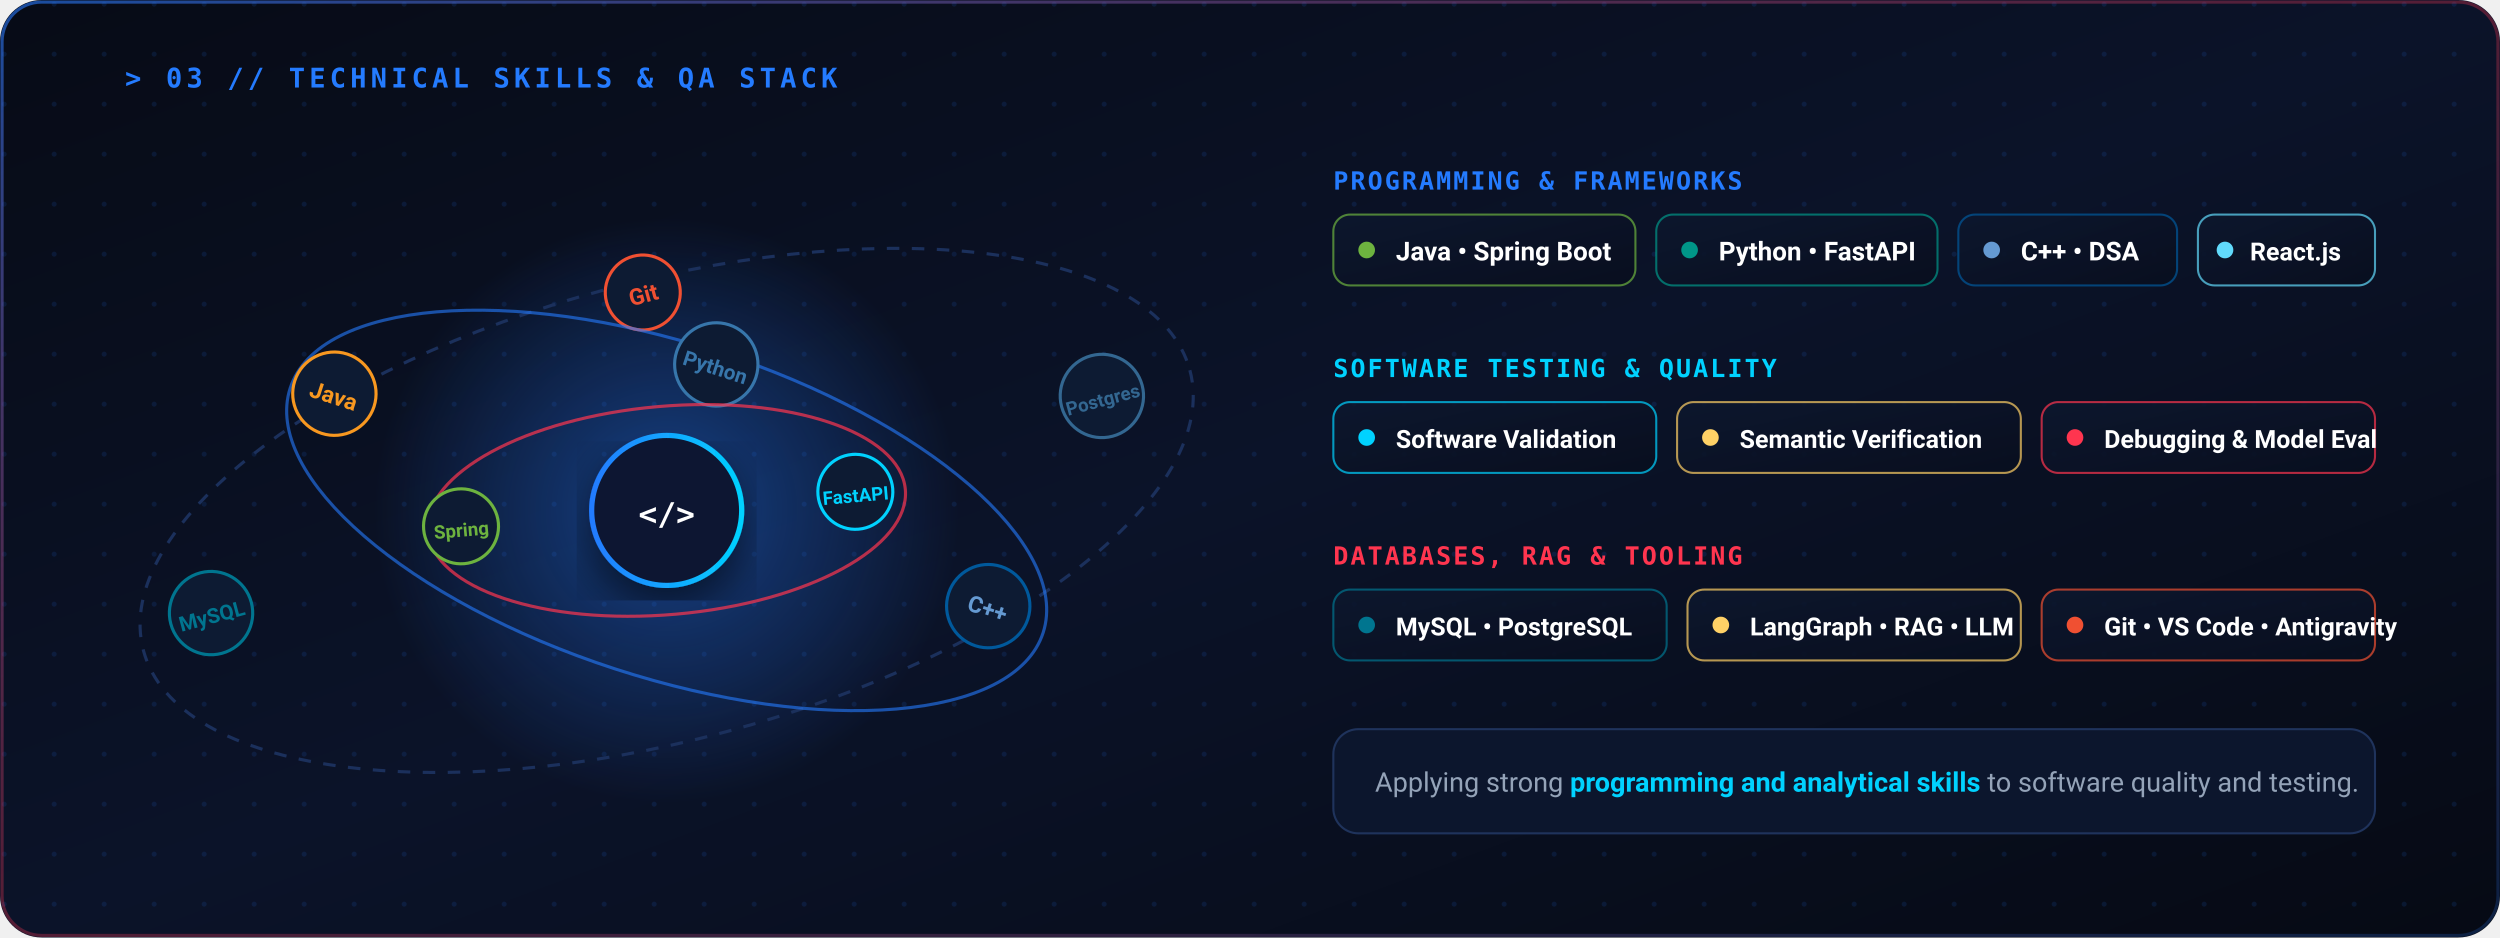
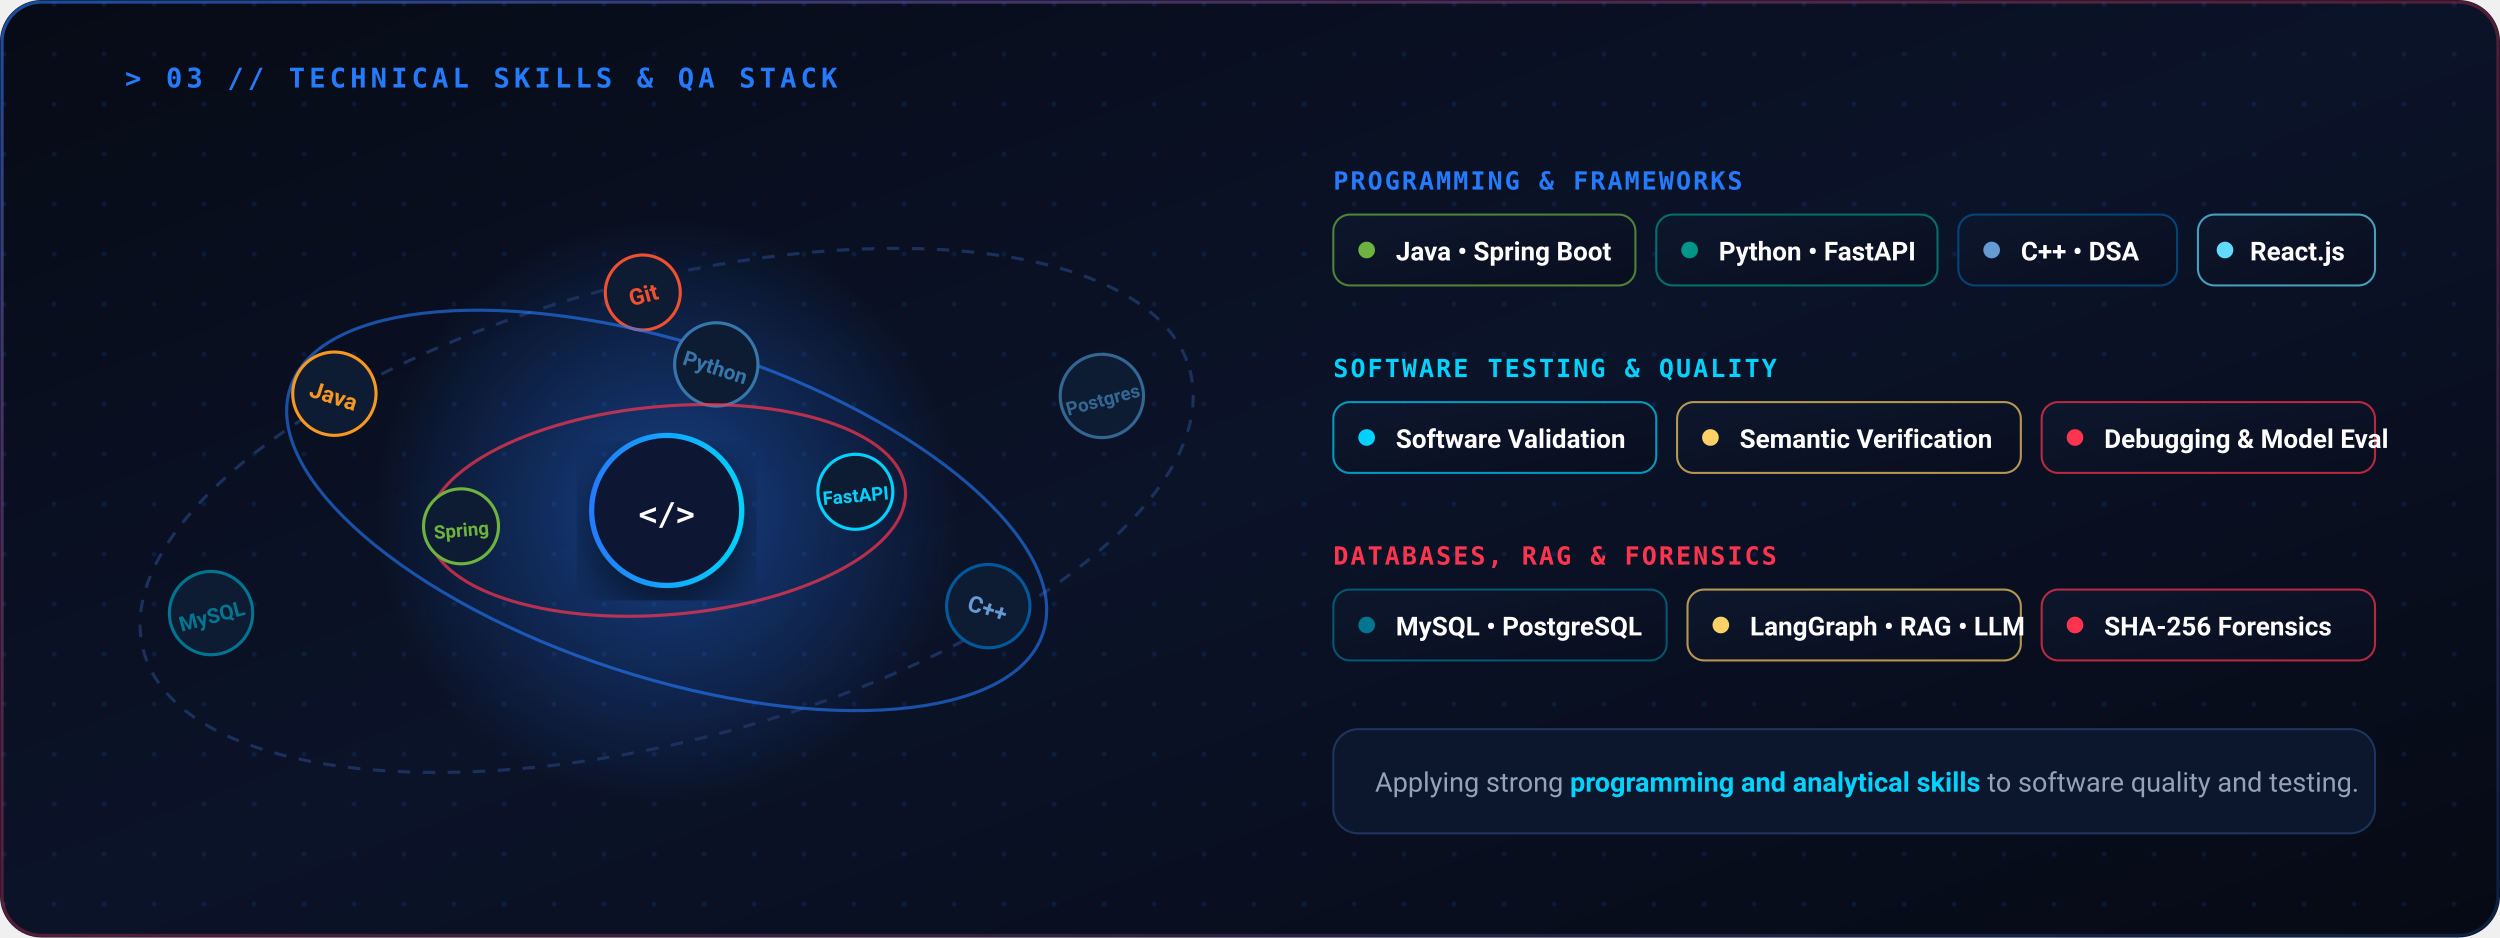
<svg xmlns="http://www.w3.org/2000/svg" viewBox="0 0 1200 450" width="1200" height="450">
  <defs>
    <defs>
      <linearGradient id="st_bg" x1="0%" y1="0%" x2="100%" y2="100%">
        <stop offset="0%" stop-color="#070b16" />
        <stop offset="50%" stop-color="#0b1329" />
        <stop offset="100%" stop-color="#060a14" />
      </linearGradient>
      <linearGradient id="st_cardBg" x1="0%" y1="0%" x2="100%" y2="100%">
        <stop offset="0%" stop-color="#0d172e" stop-opacity="0.88" />
        <stop offset="100%" stop-color="#080e1e" stop-opacity="0.96" />
      </linearGradient>
      <linearGradient id="st_blueGrad" x1="0%" y1="0%" x2="100%" y2="0%">
        <stop offset="0%" stop-color="#247bff" />
        <stop offset="100%" stop-color="#00d2ff" />
      </linearGradient>
      <linearGradient id="st_crimsonGrad" x1="0%" y1="0%" x2="100%" y2="0%">
        <stop offset="0%" stop-color="#ff354f" />
        <stop offset="100%" stop-color="#ff758c" />
      </linearGradient>
      <linearGradient id="st_borderGrad" x1="0%" y1="0%" x2="100%" y2="100%">
        <stop offset="0%" stop-color="#247bff" stop-opacity="0.6" />
        <stop offset="50%" stop-color="#ff354f" stop-opacity="0.3" />
        <stop offset="100%" stop-color="#247bff" stop-opacity="0.2" />
      </linearGradient>
      <radialGradient id="st_blueGlow" cx="50%" cy="50%" r="50%">
        <stop offset="0%" stop-color="#247bff" stop-opacity="0.45" />
        <stop offset="100%" stop-color="#247bff" stop-opacity="0" />
      </radialGradient>
      <radialGradient id="st_crimsonGlow" cx="50%" cy="50%" r="50%">
        <stop offset="0%" stop-color="#ff354f" stop-opacity="0.4" />
        <stop offset="100%" stop-color="#ff354f" stop-opacity="0" />
      </radialGradient>
      <pattern id="st_dots" width="24" height="24" patternUnits="userSpaceOnUse">
        <circle cx="2" cy="2" r="1.2" fill="#247bff" opacity="0.12" />
      </pattern>
      <filter id="st_shadow" x="-10%" y="-10%" width="120%" height="120%">
        <feDropShadow dx="0" dy="10" stdDeviation="12" flood-color="#000000" flood-opacity="0.65" />
      </filter>
    </defs>
  </defs>
  <style>
    .st-sans { font-family: -apple-system, BlinkMacSystemFont, "Segoe UI", Roboto, "Inter", sans-serif; }
    .st-mono { font-family: ui-monospace, "SF Mono", "Cascadia Code", "Fira Code", monospace; }

    @keyframes st_pulse {
      0%, 100% { transform: scale(1); opacity: 0.8; }
      50% { transform: scale(1.15); opacity: 1; }
    }
    .st-core-node { transform-origin: 320px 240px; animation: st_pulse 4s infinite ease-in-out; }
  </style>
  <rect width="1200" height="450" rx="20" fill="url(#st_bg)" />
  <rect width="1200" height="450" rx="20" fill="url(#st_dots)" />
  <rect x="1" y="1" width="1198" height="448" rx="19" fill="none" stroke="url(#st_borderGrad)" stroke-width="1.5" />
  <g transform="translate(60, 42)">
    <text x="0" y="0" class="st-mono" font-size="13" font-weight="700" fill="#247bff" letter-spacing="2">&gt; 03 // TECHNICAL SKILLS &amp; QA STACK</text>
  </g>
  <g transform="translate(0, 10)">
    <circle cx="320" cy="235" r="140" fill="url(#st_blueGlow)" />
    <g transform="rotate(-15 320 235)">
      <ellipse cx="320" cy="235" rx="260" ry="110" fill="none" stroke="#1b305c" stroke-width="1.5" stroke-dasharray="6 6" />
      <g transform="translate(80, 210)">
        <circle cx="16" cy="16" r="20" fill="#0d1b33" stroke="#00758F" stroke-width="1.5" />
        <text x="16" y="21" text-anchor="middle" class="st-sans" font-size="10" font-weight="700" fill="#00758F">MySQL</text>
      </g>
      <g transform="translate(520, 220)">
        <circle cx="16" cy="16" r="20" fill="#0d1b33" stroke="#336791" stroke-width="1.5" />
        <text x="16" y="21" text-anchor="middle" class="st-sans" font-size="9" font-weight="700" fill="#336791">Postgres</text>
      </g>
      <g transform="translate(320, 115)">
        <circle cx="16" cy="16" r="18" fill="#0d1b33" stroke="#F05032" stroke-width="1.5" />
        <text x="16" y="21" text-anchor="middle" class="st-sans" font-size="11" font-weight="700" fill="#F05032">Git</text>
      </g>
    </g>
    <g transform="rotate(18 320 235)">
      <ellipse cx="320" cy="235" rx="190" ry="80" fill="none" stroke="#247bff" stroke-width="1.5" opacity="0.6" />
      <g transform="translate(135, 215)">
        <circle cx="16" cy="16" r="20" fill="#0d1b33" stroke="#f89820" stroke-width="1.5" />
        <text x="16" y="21" text-anchor="middle" class="st-sans" font-size="11" font-weight="700" fill="#f89820">Java</text>
      </g>
      <g transform="translate(465, 215)">
        <circle cx="16" cy="16" r="20" fill="#0d1b33" stroke="#00599C" stroke-width="1.5" />
        <text x="16" y="21" text-anchor="middle" class="st-sans" font-size="11" font-weight="700" fill="#659AD2">C++</text>
      </g>
      <g transform="translate(305, 145)">
        <circle cx="16" cy="16" r="20" fill="#0d1b33" stroke="#3776AB" stroke-width="1.5" />
        <text x="16" y="21" text-anchor="middle" class="st-sans" font-size="10" font-weight="700" fill="#3776AB">Python</text>
      </g>
    </g>
    <g transform="rotate(-5 320 235)">
      <ellipse cx="320" cy="235" rx="115" ry="50" fill="none" stroke="#ff354f" stroke-width="1.5" opacity="0.7" />
      <g transform="translate(205, 218)">
        <circle cx="16" cy="16" r="18" fill="#0d1b33" stroke="#6DB33F" stroke-width="1.5" />
        <text x="16" y="21" text-anchor="middle" class="st-sans" font-size="9" font-weight="700" fill="#6DB33F">Spring</text>
      </g>
      <g transform="translate(395, 218)">
        <circle cx="16" cy="16" r="18" fill="#0d1b33" stroke="#00d2ff" stroke-width="1.5" />
        <text x="16" y="21" text-anchor="middle" class="st-sans" font-size="9" font-weight="700" fill="#00d2ff">FastAPI</text>
      </g>
    </g>
    <g class="st-core-node">
      <circle cx="320" cy="235" r="36" fill="#0b1733" stroke="url(#st_blueGrad)" stroke-width="2.5" filter="url(#st_shadow)" />
      <text x="320" y="242" text-anchor="middle" class="st-mono" font-size="15" font-weight="900" fill="#ffffff">&lt;/&gt;</text>
    </g>
  </g>
  <g transform="translate(640, 75)">
    <g transform="translate(0, 0)">
      <text x="0" y="16" class="st-mono" font-size="12" font-weight="700" fill="#247bff" letter-spacing="1">PROGRAMMING &amp; FRAMEWORKS</text>
      <g transform="translate(0, 28)">
        <rect x="0" y="0" width="145" height="34" rx="8" fill="url(#st_cardBg)" stroke="#6DB33F" stroke-width="1" stroke-opacity="0.7" />
        <circle cx="16" cy="17" r="4" fill="#6DB33F" />
        <text x="30" y="22" class="st-sans" font-size="12.5" font-weight="600" fill="#ffffff">Java • Spring Boot</text>
        <rect x="155" y="0" width="135" height="34" rx="8" fill="url(#st_cardBg)" stroke="#009688" stroke-width="1" stroke-opacity="0.7" />
        <circle cx="171" cy="17" r="4" fill="#009688" />
        <text x="185" y="22" class="st-sans" font-size="12.5" font-weight="600" fill="#ffffff">Python • FastAPI</text>
        <rect x="300" y="0" width="105" height="34" rx="8" fill="url(#st_cardBg)" stroke="#00599C" stroke-width="1" stroke-opacity="0.7" />
        <circle cx="316" cy="17" r="4" fill="#659AD2" />
        <text x="330" y="22" class="st-sans" font-size="12.5" font-weight="600" fill="#ffffff">C++ • DSA</text>
        <rect x="415" y="0" width="85" height="34" rx="8" fill="url(#st_cardBg)" stroke="#61DAFB" stroke-width="1" stroke-opacity="0.7" />
        <circle cx="428" cy="17" r="4" fill="#61DAFB" />
-         <text x="440" y="22" class="st-sans" font-size="12" font-weight="600" fill="#ffffff">React.js</text>
+         <text x="440" y="22" class="st-sans" font-size="12.5" font-weight="600" fill="#ffffff">React.js</text>
      </g>
    </g>
    <g transform="translate(0, 90)">
      <text x="0" y="16" class="st-mono" font-size="12" font-weight="700" fill="#00d2ff" letter-spacing="1">SOFTWARE TESTING &amp; QUALITY</text>
      <g transform="translate(0, 28)">
        <rect x="0" y="0" width="155" height="34" rx="8" fill="url(#st_cardBg)" stroke="#00d2ff" stroke-width="1" stroke-opacity="0.7" />
        <circle cx="16" cy="17" r="4" fill="#00d2ff" />
-         <text x="30" y="22" class="st-sans" font-size="12" font-weight="600" fill="#ffffff">Software Validation</text>
+         <text x="30" y="22" class="st-sans" font-size="12.5" font-weight="600" fill="#ffffff">Software Validation</text>
        <rect x="165" y="0" width="165" height="34" rx="8" fill="url(#st_cardBg)" stroke="#ffd166" stroke-width="1" stroke-opacity="0.7" />
        <circle cx="181" cy="17" r="4" fill="#ffd166" />
-         <text x="195" y="22" class="st-sans" font-size="12" font-weight="600" fill="#ffffff">Semantic Verification</text>
+         <text x="195" y="22" class="st-sans" font-size="12.5" font-weight="600" fill="#ffffff">Semantic Verification</text>
        <rect x="340" y="0" width="160" height="34" rx="8" fill="url(#st_cardBg)" stroke="#ff354f" stroke-width="1" stroke-opacity="0.7" />
        <circle cx="356" cy="17" r="4" fill="#ff354f" />
-         <text x="370" y="22" class="st-sans" font-size="12" font-weight="600" fill="#ffffff">Debugging &amp; Model Eval</text>
+         <text x="370" y="22" class="st-sans" font-size="12.5" font-weight="600" fill="#ffffff">Debugging &amp; Model Eval</text>
      </g>
    </g>
    <g transform="translate(0, 180)">
-       <text x="0" y="16" class="st-mono" font-size="12" font-weight="700" fill="#ff354f" letter-spacing="1">DATABASES, RAG &amp; TOOLING</text>
+       <text x="0" y="16" class="st-mono" font-size="12" font-weight="700" fill="#ff354f" letter-spacing="1">DATABASES, RAG &amp; FORENSICS</text>
      <g transform="translate(0, 28)">
        <rect x="0" y="0" width="160" height="34" rx="8" fill="url(#st_cardBg)" stroke="#00758F" stroke-width="1" stroke-opacity="0.7" />
        <circle cx="16" cy="17" r="4" fill="#00758F" />
-         <text x="30" y="22" class="st-sans" font-size="12" font-weight="600" fill="#ffffff">MySQL • PostgreSQL</text>
+         <text x="30" y="22" class="st-sans" font-size="12.5" font-weight="600" fill="#ffffff">MySQL • PostgreSQL</text>
        <rect x="170" y="0" width="160" height="34" rx="8" fill="url(#st_cardBg)" stroke="#ffd166" stroke-width="1" stroke-opacity="0.7" />
        <circle cx="186" cy="17" r="4" fill="#ffd166" />
-         <text x="200" y="22" class="st-sans" font-size="12" font-weight="600" fill="#ffffff">LangGraph • RAG • LLM</text>
-         <rect x="340" y="0" width="160" height="34" rx="8" fill="url(#st_cardBg)" stroke="#F05032" stroke-width="1" stroke-opacity="0.7" />
-         <circle cx="356" cy="17" r="4" fill="#F05032" />
-         <text x="370" y="22" class="st-sans" font-size="12" font-weight="600" fill="#ffffff">Git • VS Code • Antigravity</text>
+         <text x="200" y="22" class="st-sans" font-size="12.5" font-weight="600" fill="#ffffff">LangGraph • RAG • LLM</text>
+         <rect x="340" y="0" width="160" height="34" rx="8" fill="url(#st_cardBg)" stroke="#ff354f" stroke-width="1" stroke-opacity="0.7" />
+         <circle cx="356" cy="17" r="4" fill="#ff354f" />
+         <text x="370" y="22" class="st-sans" font-size="12.5" font-weight="600" fill="#ffffff">SHA-256 Forensics</text>
      </g>
    </g>
    <g transform="translate(0, 275)">
      <rect width="500" height="50" rx="12" fill="#0c162d" stroke="#1f335c" stroke-width="1" />
      <text x="20" y="30" class="st-sans" font-size="13" fill="#94a3b8">
        Applying strong <tspan fill="#00d2ff" font-weight="700">programming and analytical skills</tspan> to software quality and testing.
      </text>
    </g>
  </g>
</svg>
